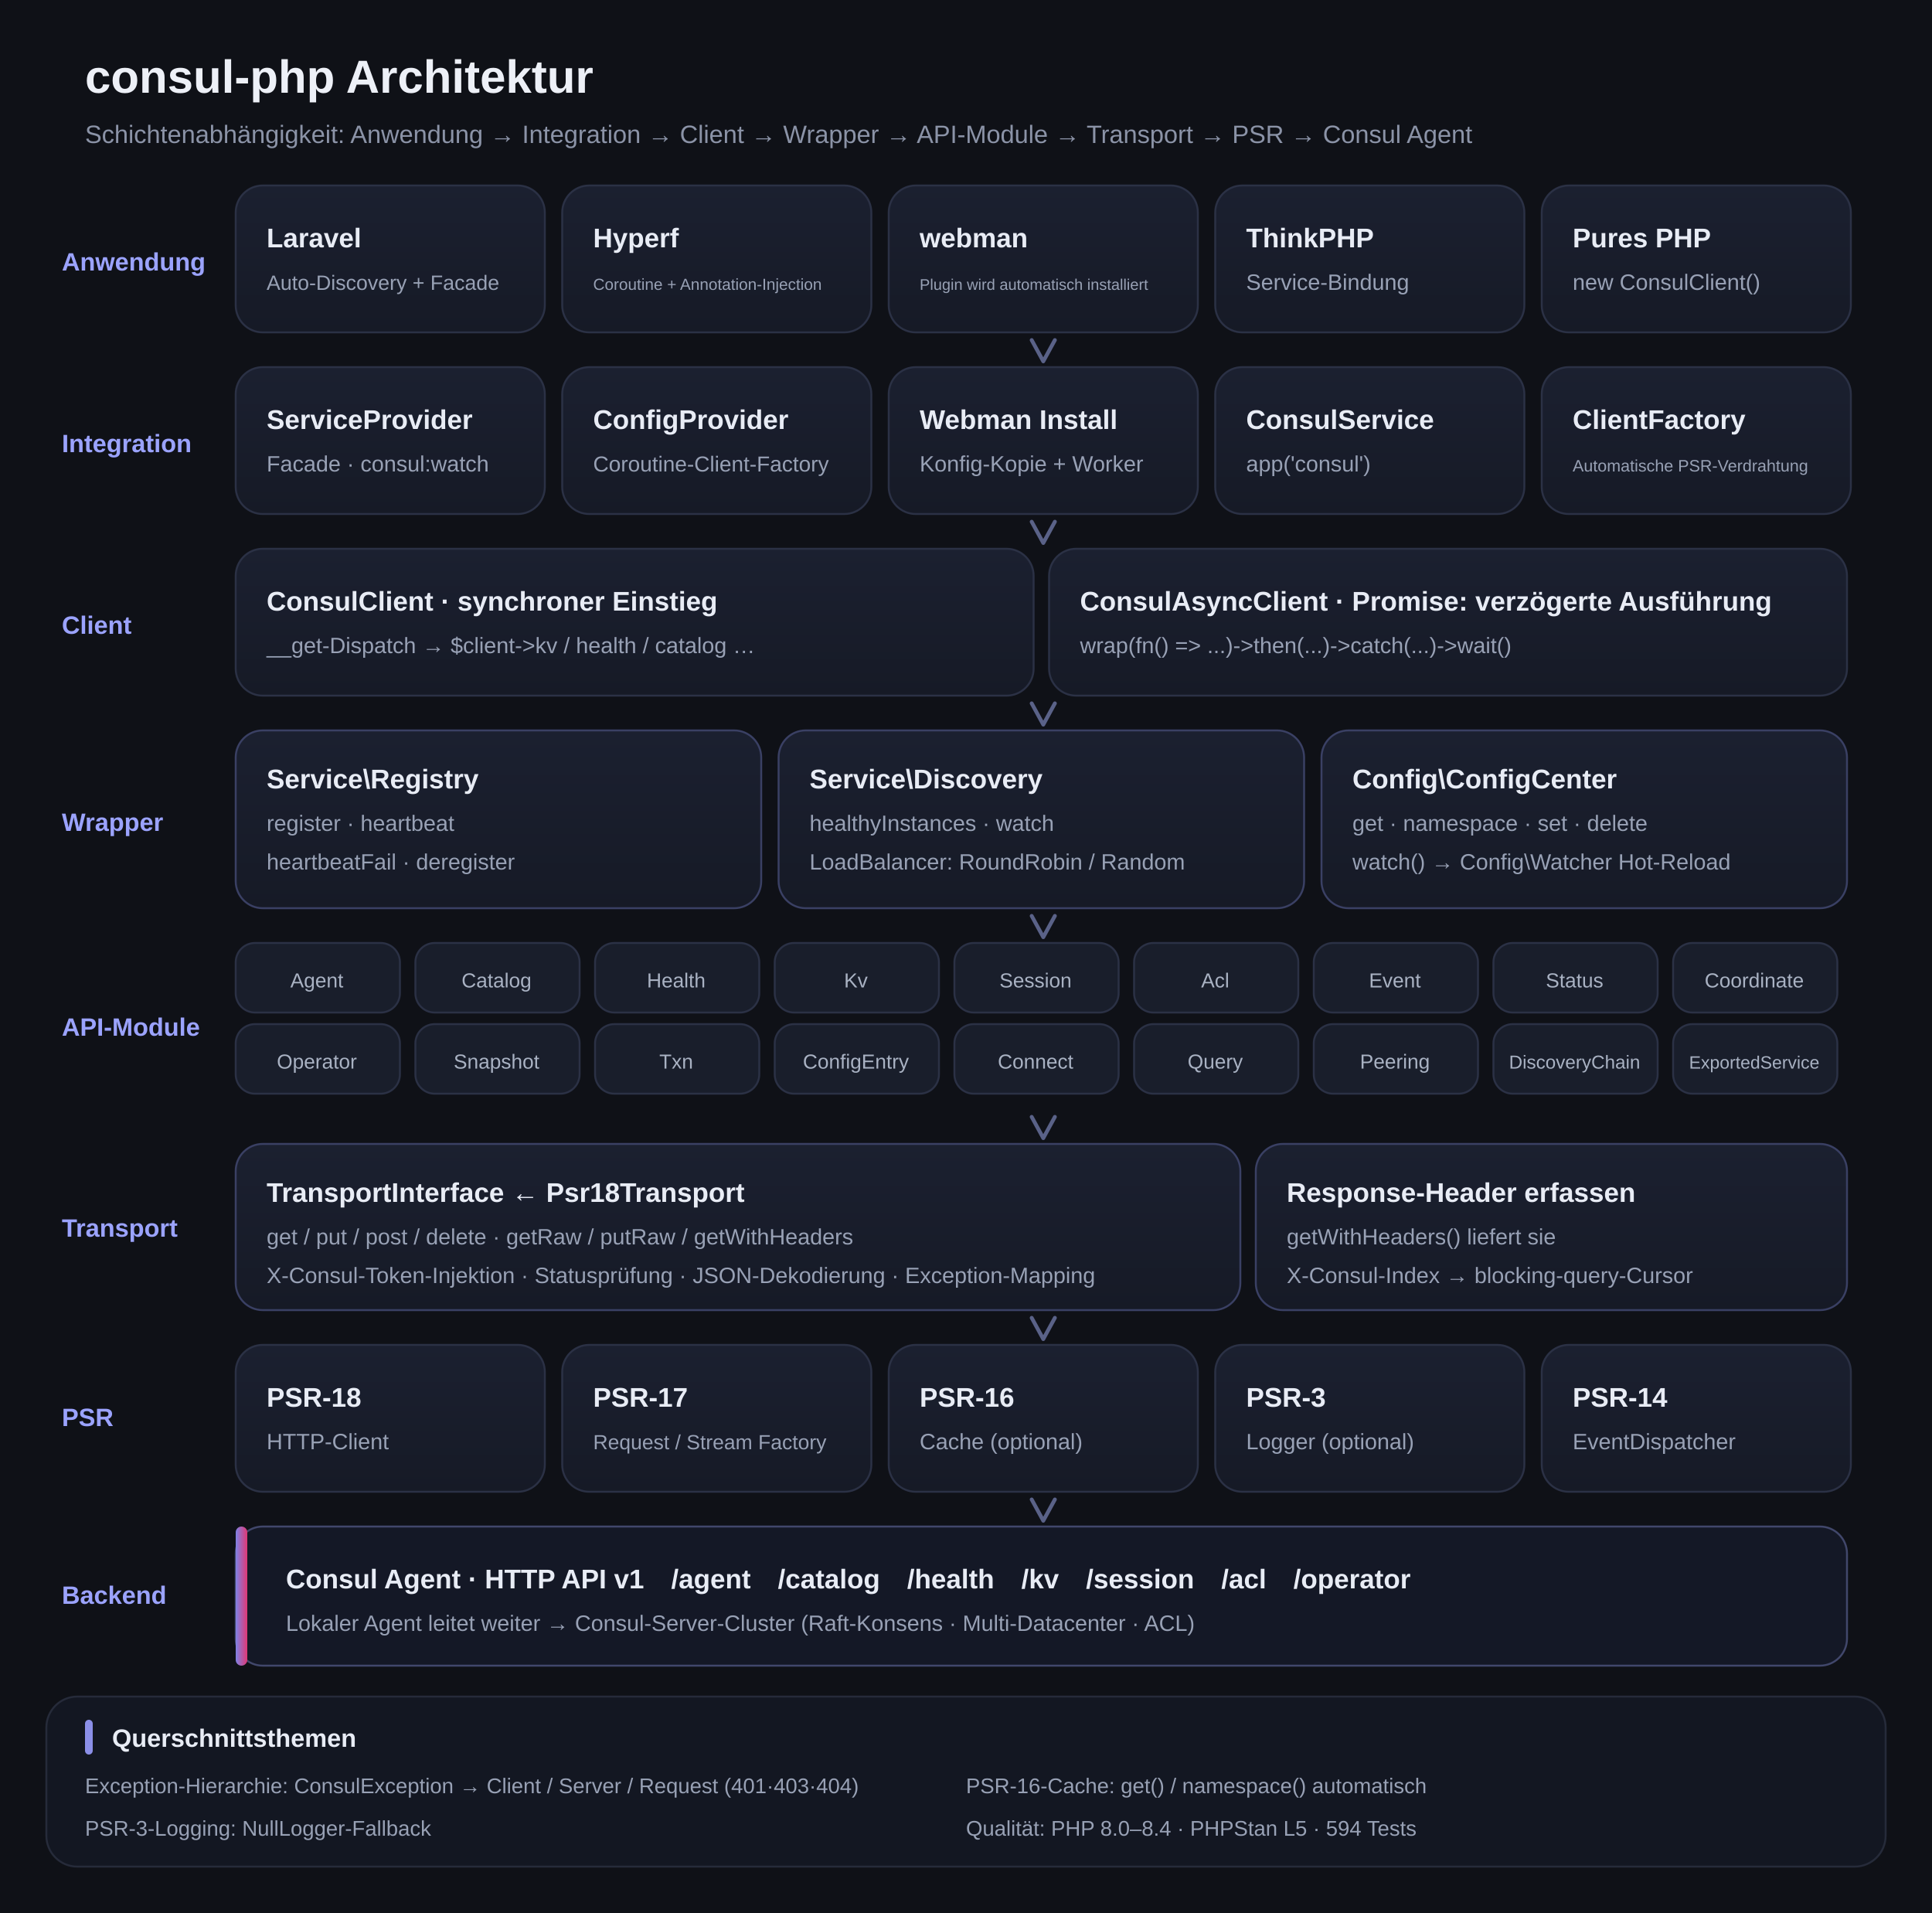
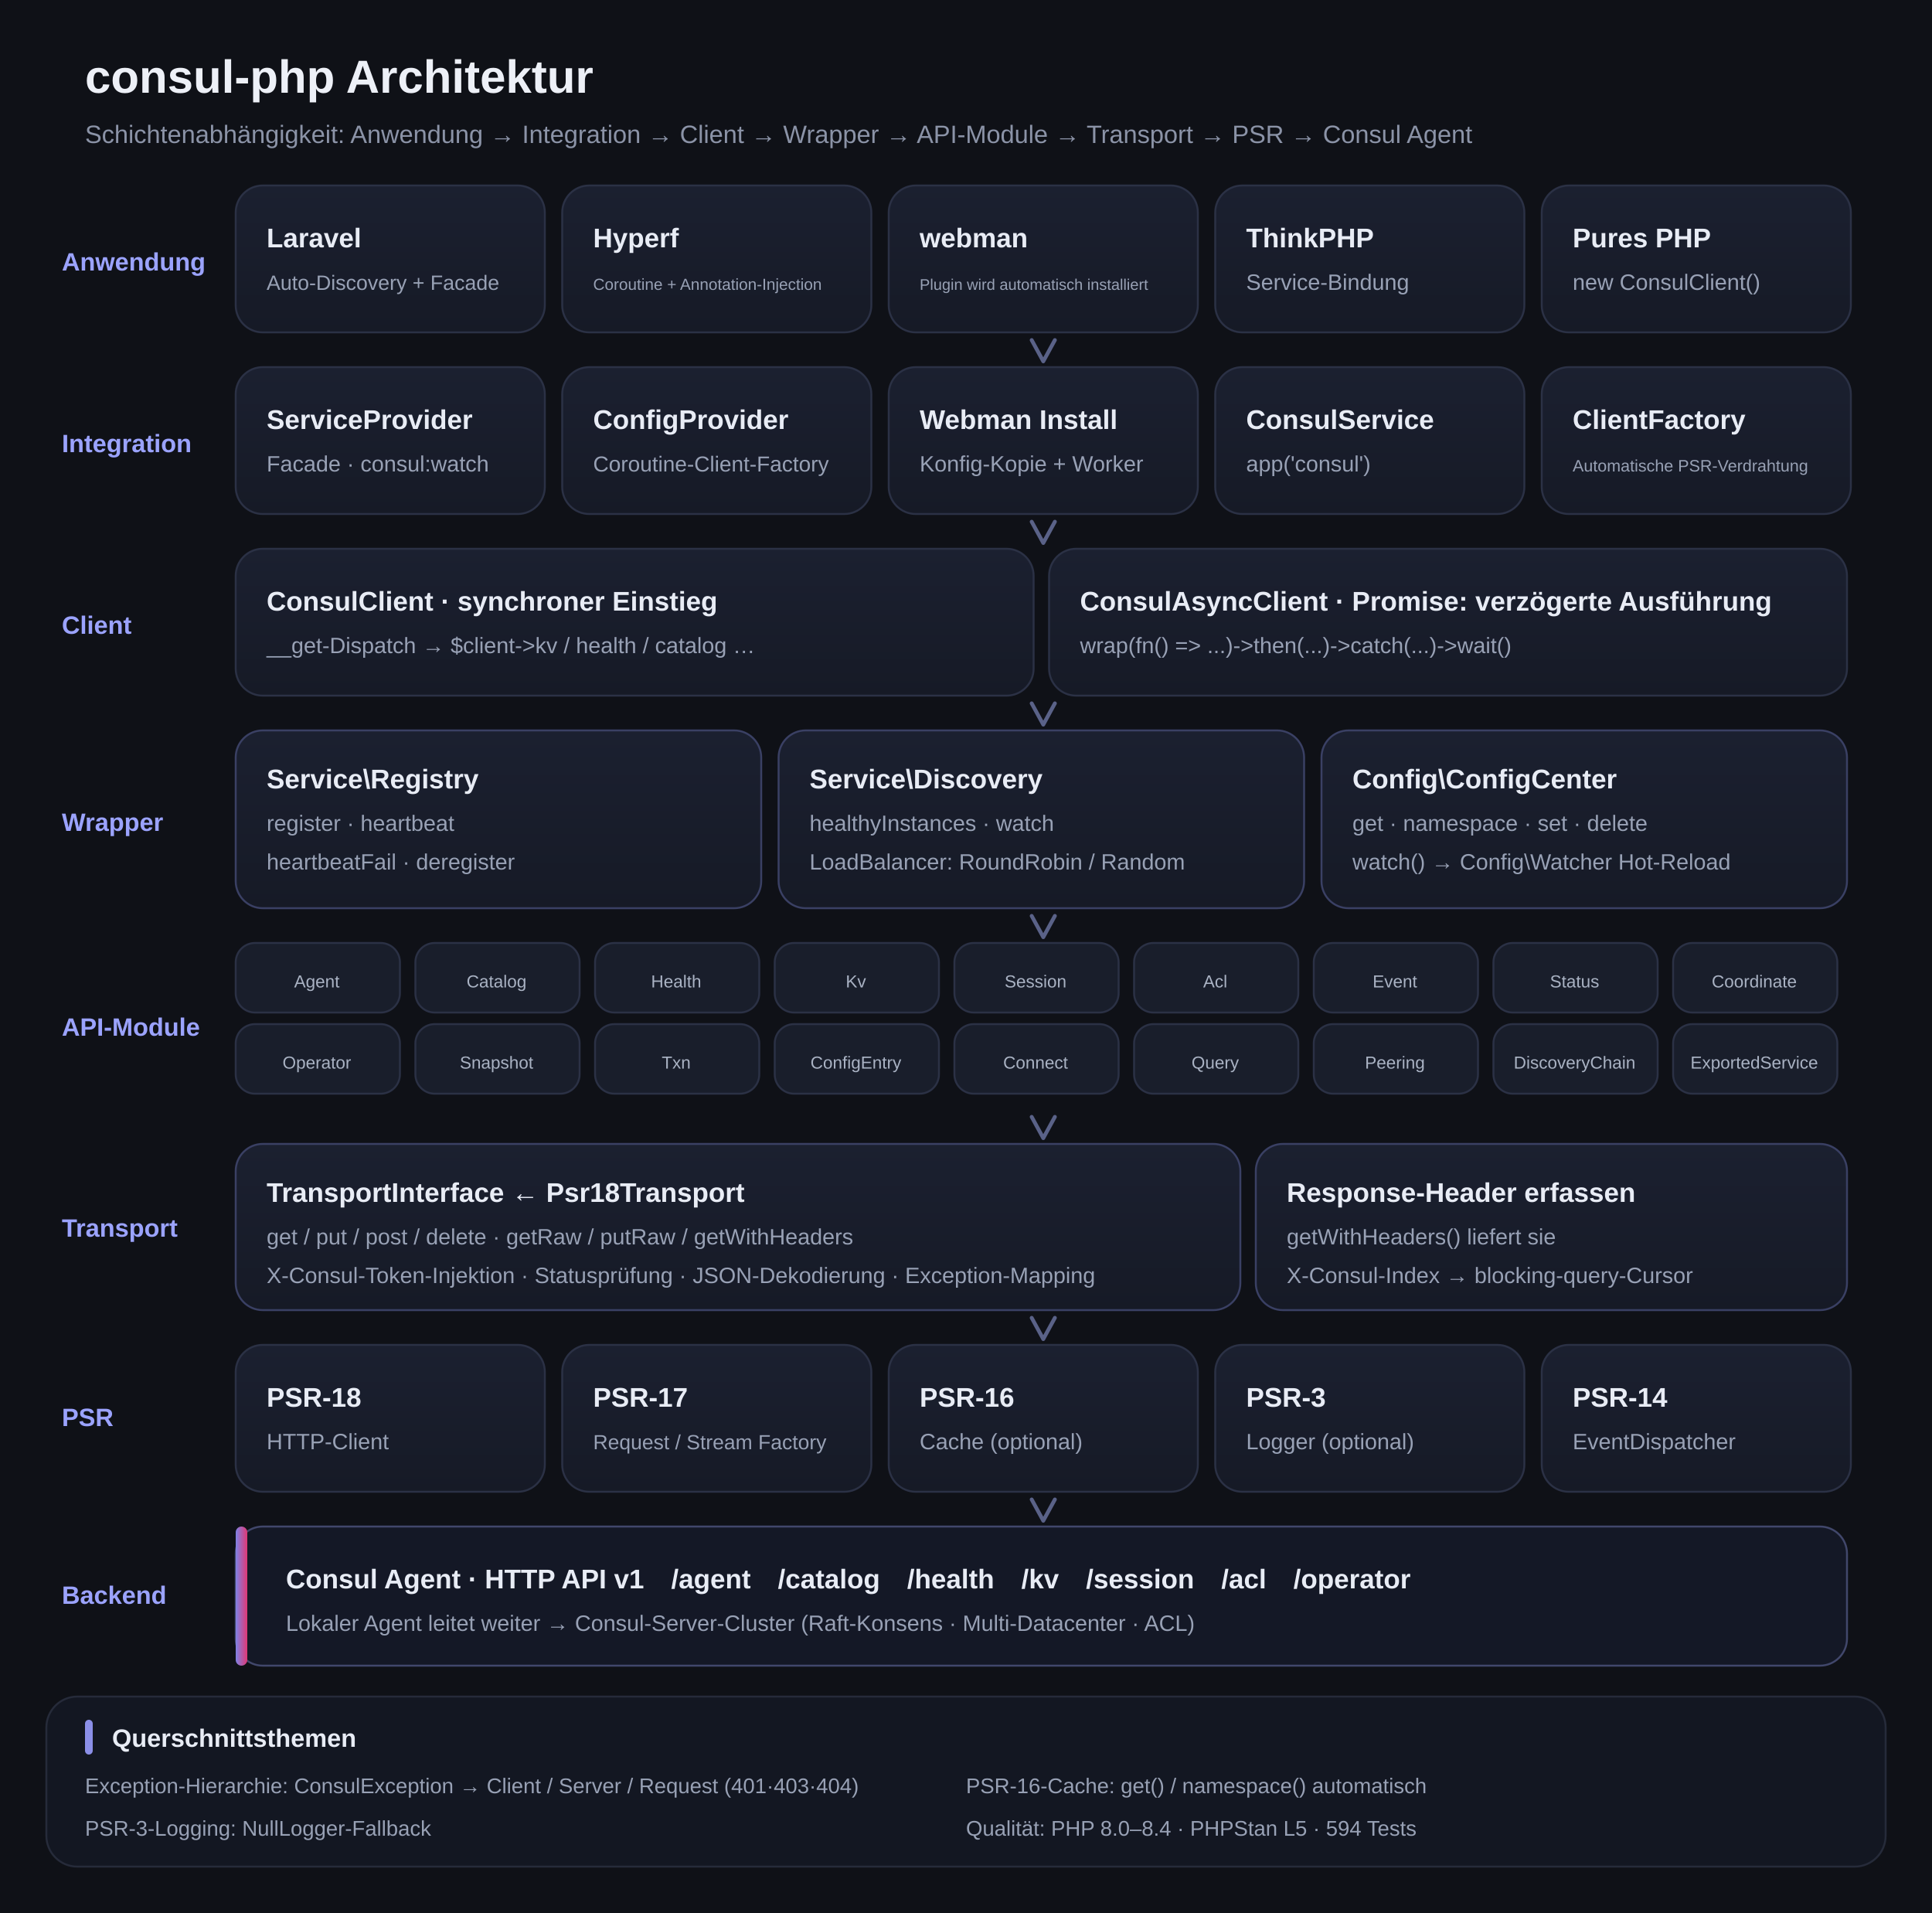
<svg xmlns="http://www.w3.org/2000/svg" width="1000" height="990" viewBox="0 0 1000 990" role="img" aria-label="consul-php Architekturdiagramm">
  <style>
    .t { font-family: -apple-system, BlinkMacSystemFont, "Segoe UI", "Helvetica Neue", Arial, "DejaVu Sans", "Noto Sans SC", "PingFang SC", "Microsoft YaHei", sans-serif; }
    .h1 { font-size: 24px; font-weight: 700; fill: #EDF0F7; }
    .sub { font-size: 13px; fill: #8B93A7; }
    .gutter { font-size: 13px; font-weight: 600; fill: #9BA3FF; }
    .ct { font-size: 14px; font-weight: 600; fill: #E8ECF5; }
    .cs { font-size: 11.5px; fill: #98A1B5; }
    .mini { font-size: 10.5px; fill: #A9B2C3; }
+     .mini-mod { font-size: 9px; fill: #A9B2C3; }
    .band { font-size: 13px; font-weight: 600; fill: #E8ECF5; }
    .bands { font-size: 11px; fill: #98A1B5; }
  </style>
  <defs>
    <linearGradient id="card" x1="0" y1="0" x2="0" y2="1">
      <stop offset="0" stop-color="#1B2030" />
      <stop offset="1" stop-color="#161A26" />
    </linearGradient>
    <linearGradient id="accent" x1="0" y1="0" x2="1" y2="0">
      <stop offset="0" stop-color="#7E83E6" />
      <stop offset="1" stop-color="#E03875" />
    </linearGradient>
  </defs>
  <rect width="1000" height="990" fill="#0F1117" />
  <g class="t">
    <text class="h1" x="44" y="48">consul-php Architektur</text>
    <text class="sub" x="44" y="74">Schichtenabhängigkeit: Anwendung → Integration → Client → Wrapper → API-Module → Transport → PSR → Consul Agent</text>
    <text class="gutter" x="32" y="140">Anwendung</text>
    <rect x="122" y="96" width="160" height="76" rx="14" fill="url(#card)" stroke="#2B3145" />
    <text class="ct" x="138" y="128">Laravel</text>
    <text class="cs" x="138" y="150" style="font-size:10.7px">Auto-Discovery + Facade</text>
    <rect x="291" y="96" width="160" height="76" rx="14" fill="url(#card)" stroke="#2B3145" />
    <text class="ct" x="307" y="128">Hyperf</text>
    <text class="cs" x="307" y="150" style="font-size:8.3px">Coroutine + Annotation-Injection</text>
    <rect x="460" y="96" width="160" height="76" rx="14" fill="url(#card)" stroke="#2B3145" />
    <text class="ct" x="476" y="128">webman</text>
    <text class="cs" x="476" y="150" style="font-size:8px">Plugin wird automatisch installiert</text>
    <rect x="629" y="96" width="160" height="76" rx="14" fill="url(#card)" stroke="#2B3145" />
    <text class="ct" x="645" y="128">ThinkPHP</text>
    <text class="cs" x="645" y="150">Service-Bindung</text>
    <rect x="798" y="96" width="160" height="76" rx="14" fill="url(#card)" stroke="#2B3145" />
    <text class="ct" x="814" y="128">Pures PHP</text>
    <text class="cs" x="814" y="150">new ConsulClient()</text>
    <path d="M534 176 L540 187 L546 176" fill="none" stroke="#5A6288" stroke-width="2" stroke-linecap="round" stroke-linejoin="round" />
    <text class="gutter" x="32" y="234">Integration</text>
    <rect x="122" y="190" width="160" height="76" rx="14" fill="url(#card)" stroke="#2B3145" />
    <text class="ct" x="138" y="222">ServiceProvider</text>
    <text class="cs" x="138" y="244">Facade · consul:watch</text>
    <rect x="291" y="190" width="160" height="76" rx="14" fill="url(#card)" stroke="#2B3145" />
    <text class="ct" x="307" y="222">ConfigProvider</text>
    <text class="cs" x="307" y="244" style="font-size:11.2px">Coroutine-Client-Factory</text>
    <rect x="460" y="190" width="160" height="76" rx="14" fill="url(#card)" stroke="#2B3145" />
    <text class="ct" x="476" y="222">Webman Install</text>
    <text class="cs" x="476" y="244">Konfig-Kopie + Worker</text>
    <rect x="629" y="190" width="160" height="76" rx="14" fill="url(#card)" stroke="#2B3145" />
    <text class="ct" x="645" y="222">ConsulService</text>
    <text class="cs" x="645" y="244">app('consul')</text>
    <rect x="798" y="190" width="160" height="76" rx="14" fill="url(#card)" stroke="#2B3145" />
    <text class="ct" x="814" y="222">ClientFactory</text>
    <text class="cs" x="814" y="244" style="font-size:8.6px">Automatische PSR-Verdrahtung</text>
    <path d="M534 270 L540 281 L546 270" fill="none" stroke="#5A6288" stroke-width="2" stroke-linecap="round" stroke-linejoin="round" />
    <text class="gutter" x="32" y="328">Client</text>
    <rect x="122" y="284" width="413" height="76" rx="14" fill="url(#card)" stroke="#2B3145" />
    <text class="ct" x="138" y="316">ConsulClient · synchroner Einstieg</text>
    <text class="cs" x="138" y="338">__get-Dispatch → $client-&gt;kv / health / catalog …</text>
    <rect x="543" y="284" width="413" height="76" rx="14" fill="url(#card)" stroke="#2B3145" />
    <text class="ct" x="559" y="316">ConsulAsyncClient · Promise: verzögerte Ausführung</text>
    <text class="cs" x="559" y="338">wrap(fn() =&gt; ...)-&gt;then(...)-&gt;catch(...)-&gt;wait()</text>
    <path d="M534 364 L540 375 L546 364" fill="none" stroke="#5A6288" stroke-width="2" stroke-linecap="round" stroke-linejoin="round" />
    <text class="gutter" x="32" y="430">Wrapper</text>
    <rect x="122" y="378" width="272" height="92" rx="14" fill="url(#card)" stroke="#3A4064" />
    <text class="ct" x="138" y="408">Service\Registry</text>
    <text class="cs" x="138" y="430">register · heartbeat</text>
    <text class="cs" x="138" y="450">heartbeatFail · deregister</text>
    <rect x="403" y="378" width="272" height="92" rx="14" fill="url(#card)" stroke="#3A4064" />
    <text class="ct" x="419" y="408">Service\Discovery</text>
    <text class="cs" x="419" y="430">healthyInstances · watch</text>
    <text class="cs" x="419" y="450">LoadBalancer: RoundRobin / Random</text>
    <rect x="684" y="378" width="272" height="92" rx="14" fill="url(#card)" stroke="#3A4064" />
    <text class="ct" x="700" y="408">Config\ConfigCenter</text>
    <text class="cs" x="700" y="430">get · namespace · set · delete</text>
    <text class="cs" x="700" y="450">watch() → Config\Watcher Hot-Reload</text>
    <path d="M534 474 L540 485 L546 474" fill="none" stroke="#5A6288" stroke-width="2" stroke-linecap="round" stroke-linejoin="round" />
    <text class="gutter" x="32" y="536">API-Module</text>
    <rect x="122" y="488" width="85" height="36" rx="10" fill="#191E2B" stroke="#2B3145" />
-     <text class="mini" x="164" y="511" text-anchor="middle">Agent</text>
+     <text class="mini-mod" x="164" y="511" text-anchor="middle">Agent</text>
    <rect x="215" y="488" width="85" height="36" rx="10" fill="#191E2B" stroke="#2B3145" />
-     <text class="mini" x="257" y="511" text-anchor="middle">Catalog</text>
+     <text class="mini-mod" x="257" y="511" text-anchor="middle">Catalog</text>
    <rect x="308" y="488" width="85" height="36" rx="10" fill="#191E2B" stroke="#2B3145" />
-     <text class="mini" x="350" y="511" text-anchor="middle">Health</text>
+     <text class="mini-mod" x="350" y="511" text-anchor="middle">Health</text>
    <rect x="401" y="488" width="85" height="36" rx="10" fill="#191E2B" stroke="#2B3145" />
-     <text class="mini" x="443" y="511" text-anchor="middle">Kv</text>
+     <text class="mini-mod" x="443" y="511" text-anchor="middle">Kv</text>
    <rect x="494" y="488" width="85" height="36" rx="10" fill="#191E2B" stroke="#2B3145" />
-     <text class="mini" x="536" y="511" text-anchor="middle">Session</text>
+     <text class="mini-mod" x="536" y="511" text-anchor="middle">Session</text>
    <rect x="587" y="488" width="85" height="36" rx="10" fill="#191E2B" stroke="#2B3145" />
-     <text class="mini" x="629" y="511" text-anchor="middle">Acl</text>
+     <text class="mini-mod" x="629" y="511" text-anchor="middle">Acl</text>
    <rect x="680" y="488" width="85" height="36" rx="10" fill="#191E2B" stroke="#2B3145" />
-     <text class="mini" x="722" y="511" text-anchor="middle">Event</text>
+     <text class="mini-mod" x="722" y="511" text-anchor="middle">Event</text>
    <rect x="773" y="488" width="85" height="36" rx="10" fill="#191E2B" stroke="#2B3145" />
-     <text class="mini" x="815" y="511" text-anchor="middle">Status</text>
+     <text class="mini-mod" x="815" y="511" text-anchor="middle">Status</text>
    <rect x="866" y="488" width="85" height="36" rx="10" fill="#191E2B" stroke="#2B3145" />
-     <text class="mini" x="908" y="511" text-anchor="middle">Coordinate</text>
+     <text class="mini-mod" x="908" y="511" text-anchor="middle">Coordinate</text>
    <rect x="122" y="530" width="85" height="36" rx="10" fill="#191E2B" stroke="#2B3145" />
-     <text class="mini" x="164" y="553" text-anchor="middle">Operator</text>
+     <text class="mini-mod" x="164" y="553" text-anchor="middle">Operator</text>
    <rect x="215" y="530" width="85" height="36" rx="10" fill="#191E2B" stroke="#2B3145" />
-     <text class="mini" x="257" y="553" text-anchor="middle">Snapshot</text>
+     <text class="mini-mod" x="257" y="553" text-anchor="middle">Snapshot</text>
    <rect x="308" y="530" width="85" height="36" rx="10" fill="#191E2B" stroke="#2B3145" />
-     <text class="mini" x="350" y="553" text-anchor="middle">Txn</text>
+     <text class="mini-mod" x="350" y="553" text-anchor="middle">Txn</text>
    <rect x="401" y="530" width="85" height="36" rx="10" fill="#191E2B" stroke="#2B3145" />
-     <text class="mini" x="443" y="553" text-anchor="middle">ConfigEntry</text>
+     <text class="mini-mod" x="443" y="553" text-anchor="middle">ConfigEntry</text>
    <rect x="494" y="530" width="85" height="36" rx="10" fill="#191E2B" stroke="#2B3145" />
-     <text class="mini" x="536" y="553" text-anchor="middle">Connect</text>
+     <text class="mini-mod" x="536" y="553" text-anchor="middle">Connect</text>
    <rect x="587" y="530" width="85" height="36" rx="10" fill="#191E2B" stroke="#2B3145" />
-     <text class="mini" x="629" y="553" text-anchor="middle">Query</text>
+     <text class="mini-mod" x="629" y="553" text-anchor="middle">Query</text>
    <rect x="680" y="530" width="85" height="36" rx="10" fill="#191E2B" stroke="#2B3145" />
-     <text class="mini" x="722" y="553" text-anchor="middle">Peering</text>
+     <text class="mini-mod" x="722" y="553" text-anchor="middle">Peering</text>
    <rect x="773" y="530" width="85" height="36" rx="10" fill="#191E2B" stroke="#2B3145" />
-     <text class="mini" x="815" y="553" text-anchor="middle" style="font-size:9.7px">DiscoveryChain</text>
+     <text class="mini-mod" x="815" y="553" text-anchor="middle">DiscoveryChain</text>
    <rect x="866" y="530" width="85" height="36" rx="10" fill="#191E2B" stroke="#2B3145" />
-     <text class="mini" x="908" y="553" text-anchor="middle" style="font-size:9.2px">ExportedService</text>
+     <text class="mini-mod" x="908" y="553" text-anchor="middle">ExportedService</text>
    <path d="M534 578 L540 589 L546 578" fill="none" stroke="#5A6288" stroke-width="2" stroke-linecap="round" stroke-linejoin="round" />
    <text class="gutter" x="32" y="640">Transport</text>
    <rect x="122" y="592" width="520" height="86" rx="14" fill="url(#card)" stroke="#3A4064" />
    <text class="ct" x="138" y="622">TransportInterface ← Psr18Transport</text>
    <text class="cs" x="138" y="644">get / put / post / delete · getRaw / putRaw / getWithHeaders</text>
    <text class="cs" x="138" y="664">X-Consul-Token-Injektion · Statusprüfung · JSON-Dekodierung · Exception-Mapping</text>
    <rect x="650" y="592" width="306" height="86" rx="14" fill="url(#card)" stroke="#3A4064" />
    <text class="ct" x="666" y="622">Response-Header erfassen</text>
    <text class="cs" x="666" y="644">getWithHeaders() liefert sie</text>
    <text class="cs" x="666" y="664">X-Consul-Index → blocking-query-Cursor</text>
    <path d="M534 682 L540 693 L546 682" fill="none" stroke="#5A6288" stroke-width="2" stroke-linecap="round" stroke-linejoin="round" />
    <text class="gutter" x="32" y="738">PSR</text>
    <rect x="122" y="696" width="160" height="76" rx="14" fill="url(#card)" stroke="#2B3145" />
    <text class="ct" x="138" y="728">PSR-18</text>
    <text class="cs" x="138" y="750">HTTP-Client</text>
    <rect x="291" y="696" width="160" height="76" rx="14" fill="url(#card)" stroke="#2B3145" />
    <text class="ct" x="307" y="728">PSR-17</text>
    <text class="cs" x="307" y="750" style="font-size:10.6px">Request / Stream Factory</text>
    <rect x="460" y="696" width="160" height="76" rx="14" fill="url(#card)" stroke="#2B3145" />
    <text class="ct" x="476" y="728">PSR-16</text>
    <text class="cs" x="476" y="750">Cache (optional)</text>
    <rect x="629" y="696" width="160" height="76" rx="14" fill="url(#card)" stroke="#2B3145" />
    <text class="ct" x="645" y="728">PSR-3</text>
    <text class="cs" x="645" y="750">Logger (optional)</text>
    <rect x="798" y="696" width="160" height="76" rx="14" fill="url(#card)" stroke="#2B3145" />
    <text class="ct" x="814" y="728">PSR-14</text>
    <text class="cs" x="814" y="750">EventDispatcher</text>
    <path d="M534 776 L540 787 L546 776" fill="none" stroke="#5A6288" stroke-width="2" stroke-linecap="round" stroke-linejoin="round" />
    <text class="gutter" x="32" y="830">Backend</text>
    <rect x="122" y="790" width="834" height="72" rx="14" fill="#141826" stroke="#41476B" />
    <rect x="122" y="790" width="6" height="72" rx="3" fill="url(#accent)" />
    <text class="ct" x="148" y="822">Consul Agent · HTTP API v1　/agent　/catalog　/health　/kv　/session　/acl　/operator</text>
    <text class="cs" x="148" y="844">Lokaler Agent leitet weiter → Consul-Server-Cluster (Raft-Konsens · Multi-Datacenter · ACL)</text>
    <rect x="24" y="878" width="952" height="88" rx="16" fill="#131722" stroke="#262B3A" />
    <rect x="44" y="890" width="4" height="18" rx="2" fill="#8B8FE8" />
    <text class="band" x="58" y="904">Querschnittsthemen</text>
    <text class="bands" x="44" y="928">Exception-Hierarchie: ConsulException → Client / Server / Request (401·403·404)</text>
    <text class="bands" x="500" y="928">PSR-16-Cache: get() / namespace() automatisch</text>
    <text class="bands" x="44" y="950">PSR-3-Logging: NullLogger-Fallback</text>
    <text class="bands" x="500" y="950">Qualität: PHP 8.0–8.4 · PHPStan L5 · 594 Tests</text>
  </g>
</svg>
